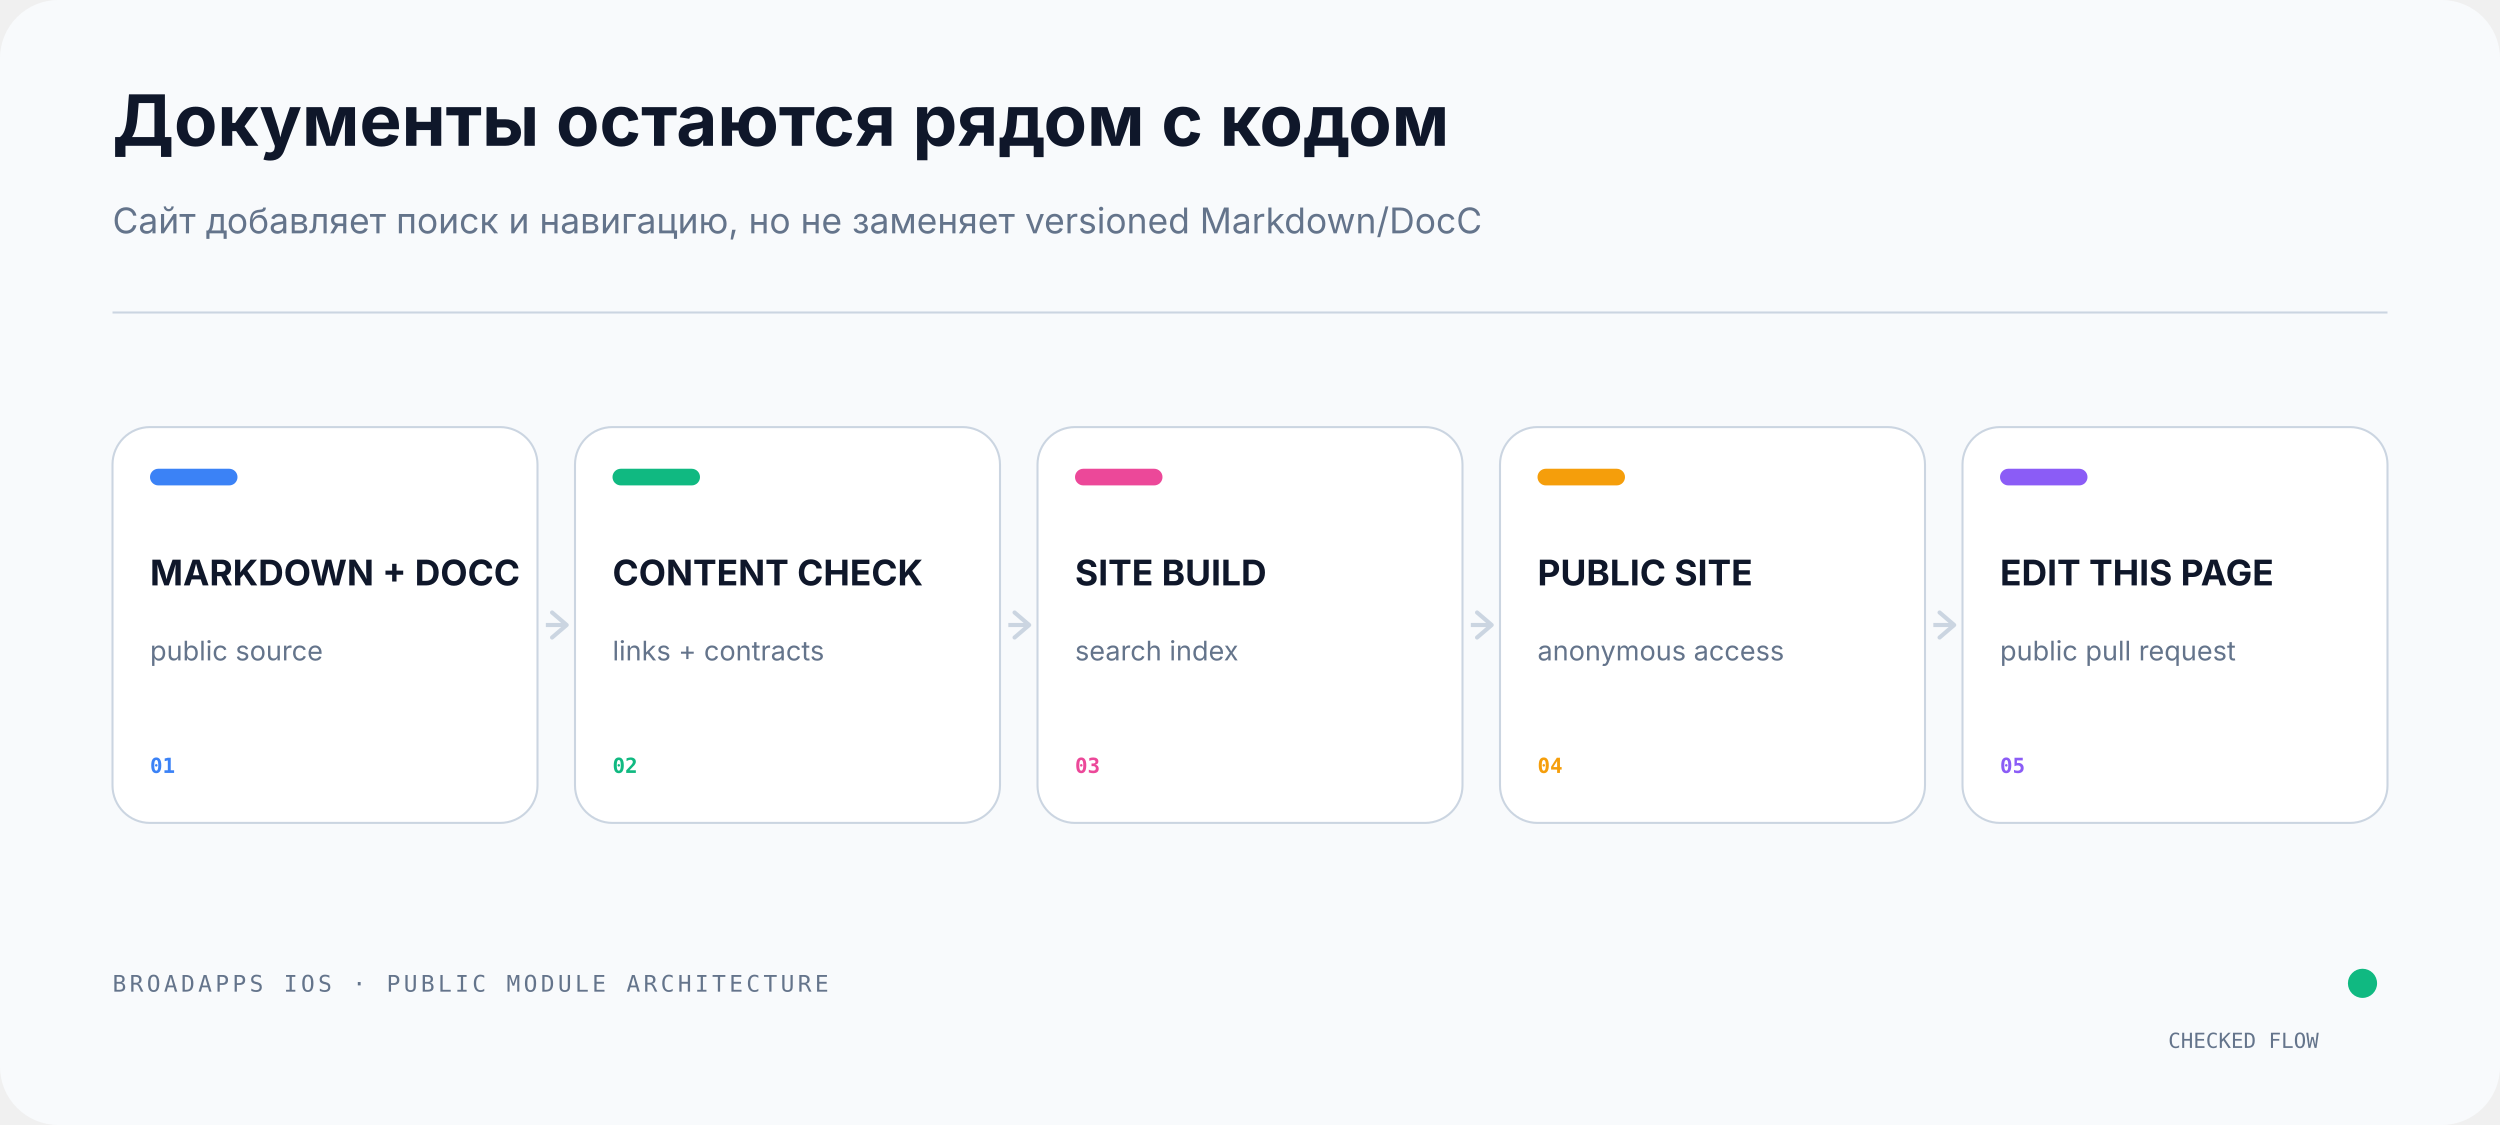
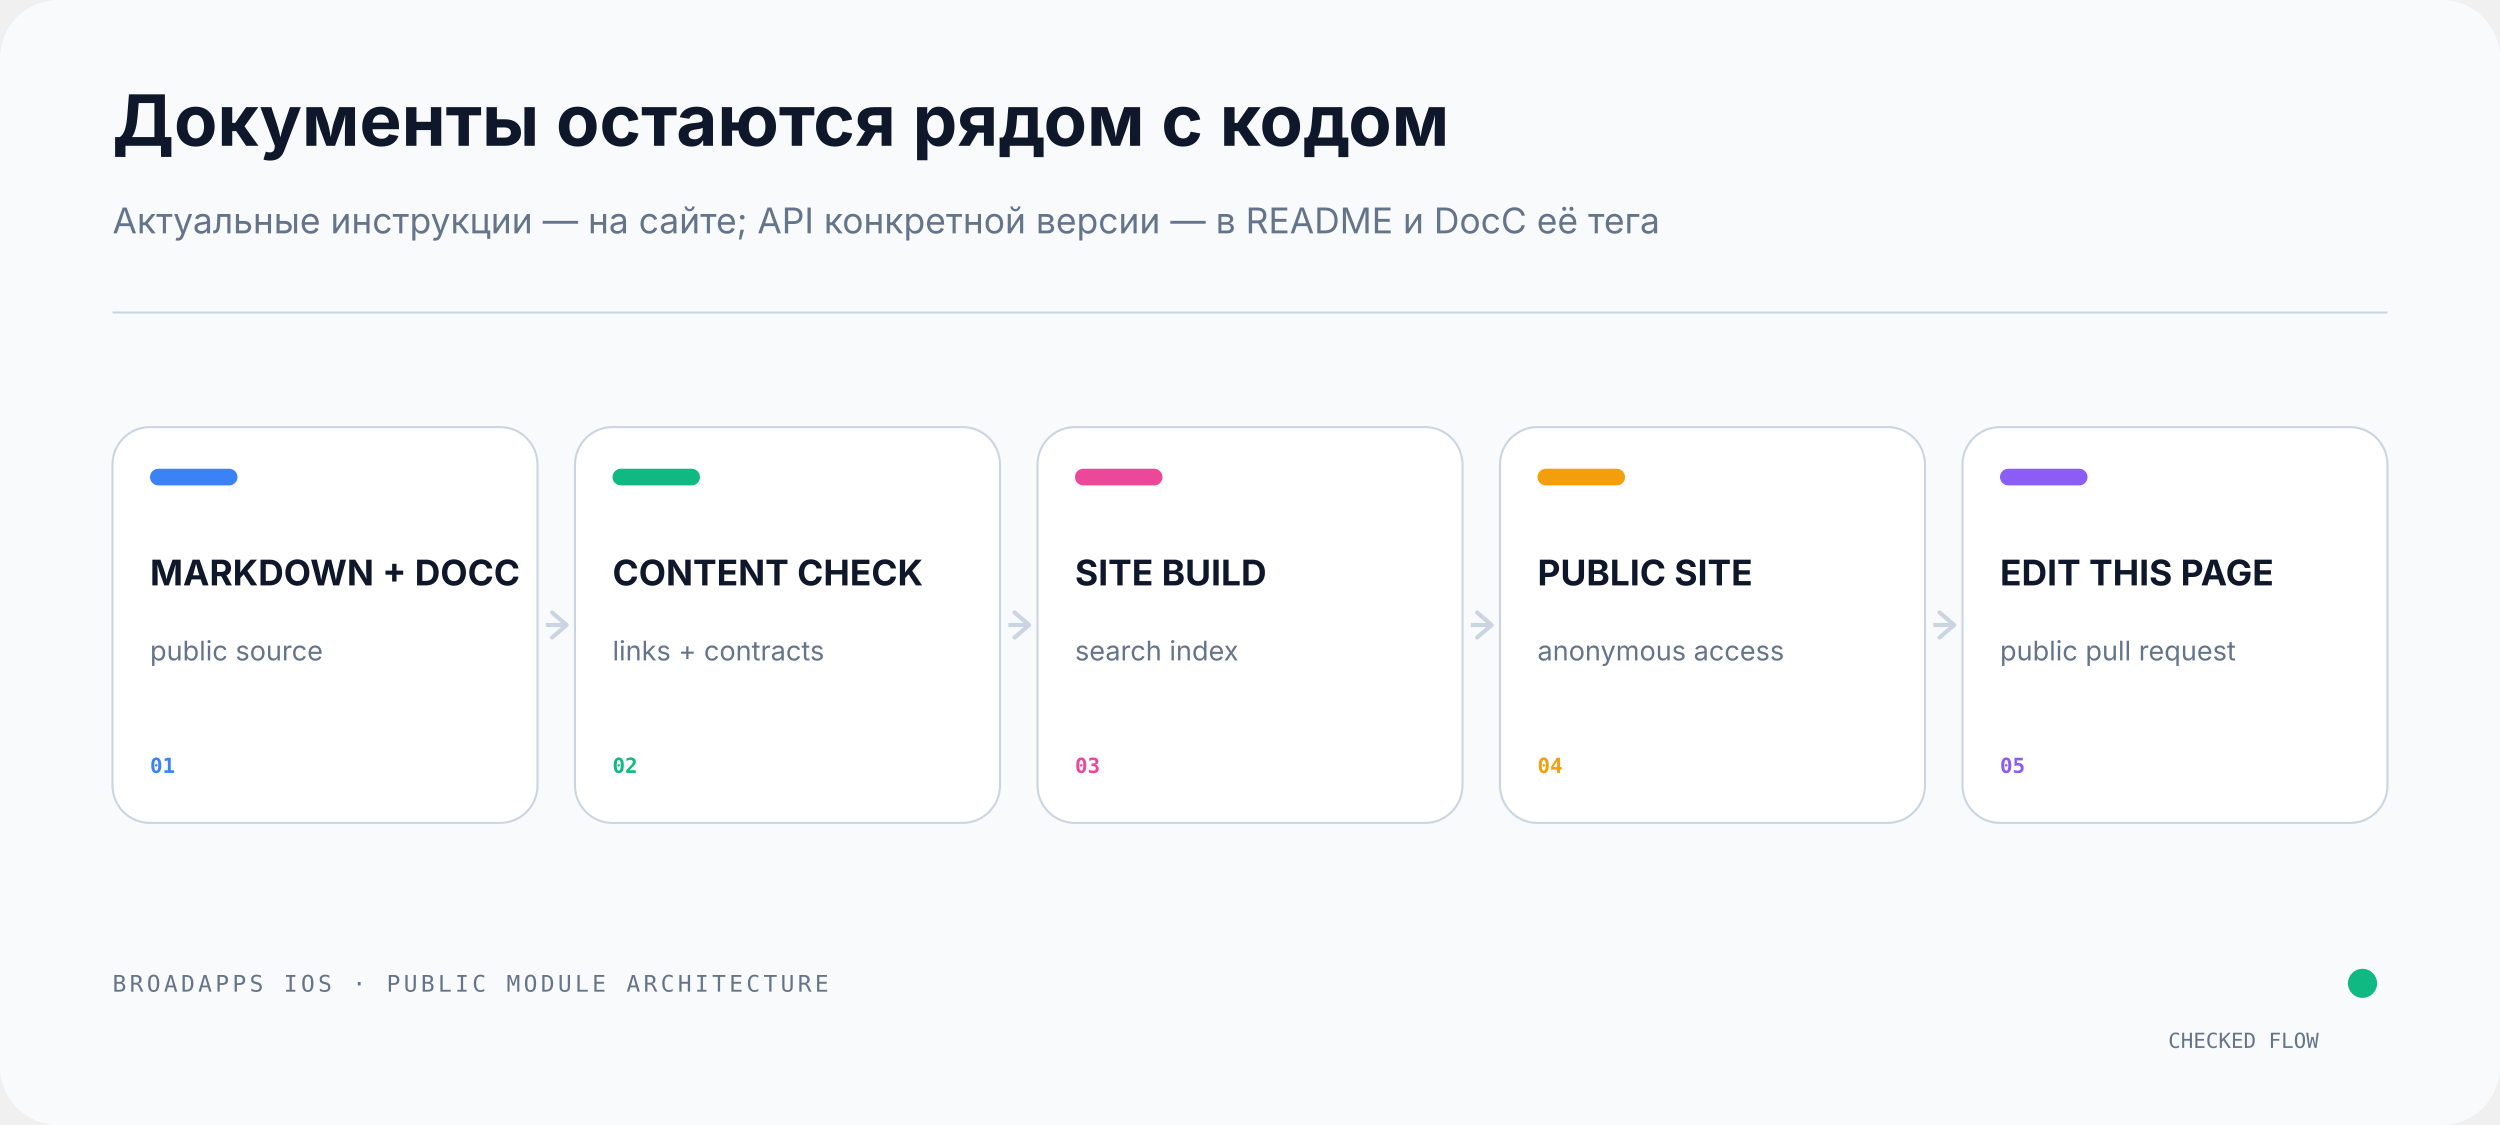
<svg xmlns="http://www.w3.org/2000/svg" width="1200" height="540" viewBox="0 0 1200 540" role="img" aria-labelledby="title desc">
  <rect width="1200" height="540" rx="28" fill="#F8FAFC" />
  <path d="M54 150H1146" stroke="#CBD5E1" stroke-width="1" />
  <text x="54" y="70" fill="#0F172A" font-family="-apple-system,BlinkMacSystemFont,'Segoe UI',sans-serif" font-size="34" font-weight="750">Документы остаются рядом с кодом</text>
-   <text x="54" y="112" fill="#64748B" font-family="-apple-system,BlinkMacSystemFont,'Segoe UI',sans-serif" font-size="17">Сайт добавляет поиск и навигацию, но не заменяет versioned Markdown/DocC</text>
+   <text x="54" y="112" fill="#64748B" font-family="-apple-system,BlinkMacSystemFont,'Segoe UI',sans-serif" font-size="17">Актуальные инструкции — на сайте; API конкретной версии — в README и DocC её тега</text>
  <path d="M262.0 300H272.0" stroke="#CBD5E1" stroke-width="2" />
  <path d="M265.0 294L272.0 300L265.0 306" fill="none" stroke="#CBD5E1" stroke-width="2" stroke-linecap="round" stroke-linejoin="round" />
  <rect x="54.0" y="205" width="204.0" height="190" rx="18" fill="#FFFFFF" stroke="#CBD5E1" />
  <rect x="72.0" y="225" width="42" height="8" rx="4" fill="#3B82F6" />
  <text x="72.0" y="281" fill="#0F172A" font-family="-apple-system,BlinkMacSystemFont,'Segoe UI',sans-serif" font-size="17" font-weight="750">MARKDOWN + DOCC</text>
  <text x="72.0" y="317" fill="#64748B" font-family="-apple-system,BlinkMacSystemFont,'Segoe UI',sans-serif" font-size="13">public source</text>
  <text x="72.0" y="371" fill="#3B82F6" font-family="ui-monospace,SFMono-Regular,Menlo,monospace" font-size="10" font-weight="700">01</text>
  <path d="M484.0 300H494.0" stroke="#CBD5E1" stroke-width="2" />
  <path d="M487.0 294L494.0 300L487.0 306" fill="none" stroke="#CBD5E1" stroke-width="2" stroke-linecap="round" stroke-linejoin="round" />
  <rect x="276.0" y="205" width="204.0" height="190" rx="18" fill="#FFFFFF" stroke="#CBD5E1" />
  <rect x="294.0" y="225" width="42" height="8" rx="4" fill="#10B981" />
  <text x="294.0" y="281" fill="#0F172A" font-family="-apple-system,BlinkMacSystemFont,'Segoe UI',sans-serif" font-size="17" font-weight="750">CONTENT CHECK</text>
  <text x="294.0" y="317" fill="#64748B" font-family="-apple-system,BlinkMacSystemFont,'Segoe UI',sans-serif" font-size="13">links + contracts</text>
  <text x="294.0" y="371" fill="#10B981" font-family="ui-monospace,SFMono-Regular,Menlo,monospace" font-size="10" font-weight="700">02</text>
  <path d="M706.0 300H716.0" stroke="#CBD5E1" stroke-width="2" />
  <path d="M709.0 294L716.0 300L709.0 306" fill="none" stroke="#CBD5E1" stroke-width="2" stroke-linecap="round" stroke-linejoin="round" />
  <rect x="498.0" y="205" width="204.0" height="190" rx="18" fill="#FFFFFF" stroke="#CBD5E1" />
  <rect x="516.0" y="225" width="42" height="8" rx="4" fill="#EC4899" />
  <text x="516.0" y="281" fill="#0F172A" font-family="-apple-system,BlinkMacSystemFont,'Segoe UI',sans-serif" font-size="17" font-weight="750">SITE BUILD</text>
  <text x="516.0" y="317" fill="#64748B" font-family="-apple-system,BlinkMacSystemFont,'Segoe UI',sans-serif" font-size="13">search index</text>
  <text x="516.0" y="371" fill="#EC4899" font-family="ui-monospace,SFMono-Regular,Menlo,monospace" font-size="10" font-weight="700">03</text>
  <path d="M928.0 300H938.0" stroke="#CBD5E1" stroke-width="2" />
  <path d="M931.0 294L938.0 300L931.0 306" fill="none" stroke="#CBD5E1" stroke-width="2" stroke-linecap="round" stroke-linejoin="round" />
  <rect x="720.0" y="205" width="204.0" height="190" rx="18" fill="#FFFFFF" stroke="#CBD5E1" />
  <rect x="738.0" y="225" width="42" height="8" rx="4" fill="#F59E0B" />
  <text x="738.0" y="281" fill="#0F172A" font-family="-apple-system,BlinkMacSystemFont,'Segoe UI',sans-serif" font-size="17" font-weight="750">PUBLIC SITE</text>
  <text x="738.0" y="317" fill="#64748B" font-family="-apple-system,BlinkMacSystemFont,'Segoe UI',sans-serif" font-size="13">anonymous access</text>
  <text x="738.0" y="371" fill="#F59E0B" font-family="ui-monospace,SFMono-Regular,Menlo,monospace" font-size="10" font-weight="700">04</text>
  <rect x="942.0" y="205" width="204.0" height="190" rx="18" fill="#FFFFFF" stroke="#CBD5E1" />
  <rect x="960.0" y="225" width="42" height="8" rx="4" fill="#8B5CF6" />
  <text x="960.0" y="281" fill="#0F172A" font-family="-apple-system,BlinkMacSystemFont,'Segoe UI',sans-serif" font-size="17" font-weight="750">EDIT THIS PAGE</text>
  <text x="960.0" y="317" fill="#64748B" font-family="-apple-system,BlinkMacSystemFont,'Segoe UI',sans-serif" font-size="13">public pull request</text>
  <text x="960.0" y="371" fill="#8B5CF6" font-family="ui-monospace,SFMono-Regular,Menlo,monospace" font-size="10" font-weight="700">05</text>
  <text x="54" y="476" fill="#64748B" font-family="ui-monospace,SFMono-Regular,Menlo,monospace" font-size="11" letter-spacing="1.6">BROADAPPS IOS · PUBLIC MODULE ARCHITECTURE</text>
  <circle cx="1134" cy="472" r="7" fill="#10B981" />
  <text x="1113" y="503" fill="#64748B" text-anchor="end" font-family="ui-monospace,SFMono-Regular,Menlo,monospace" font-size="10">CHECKED FLOW</text>
</svg>
